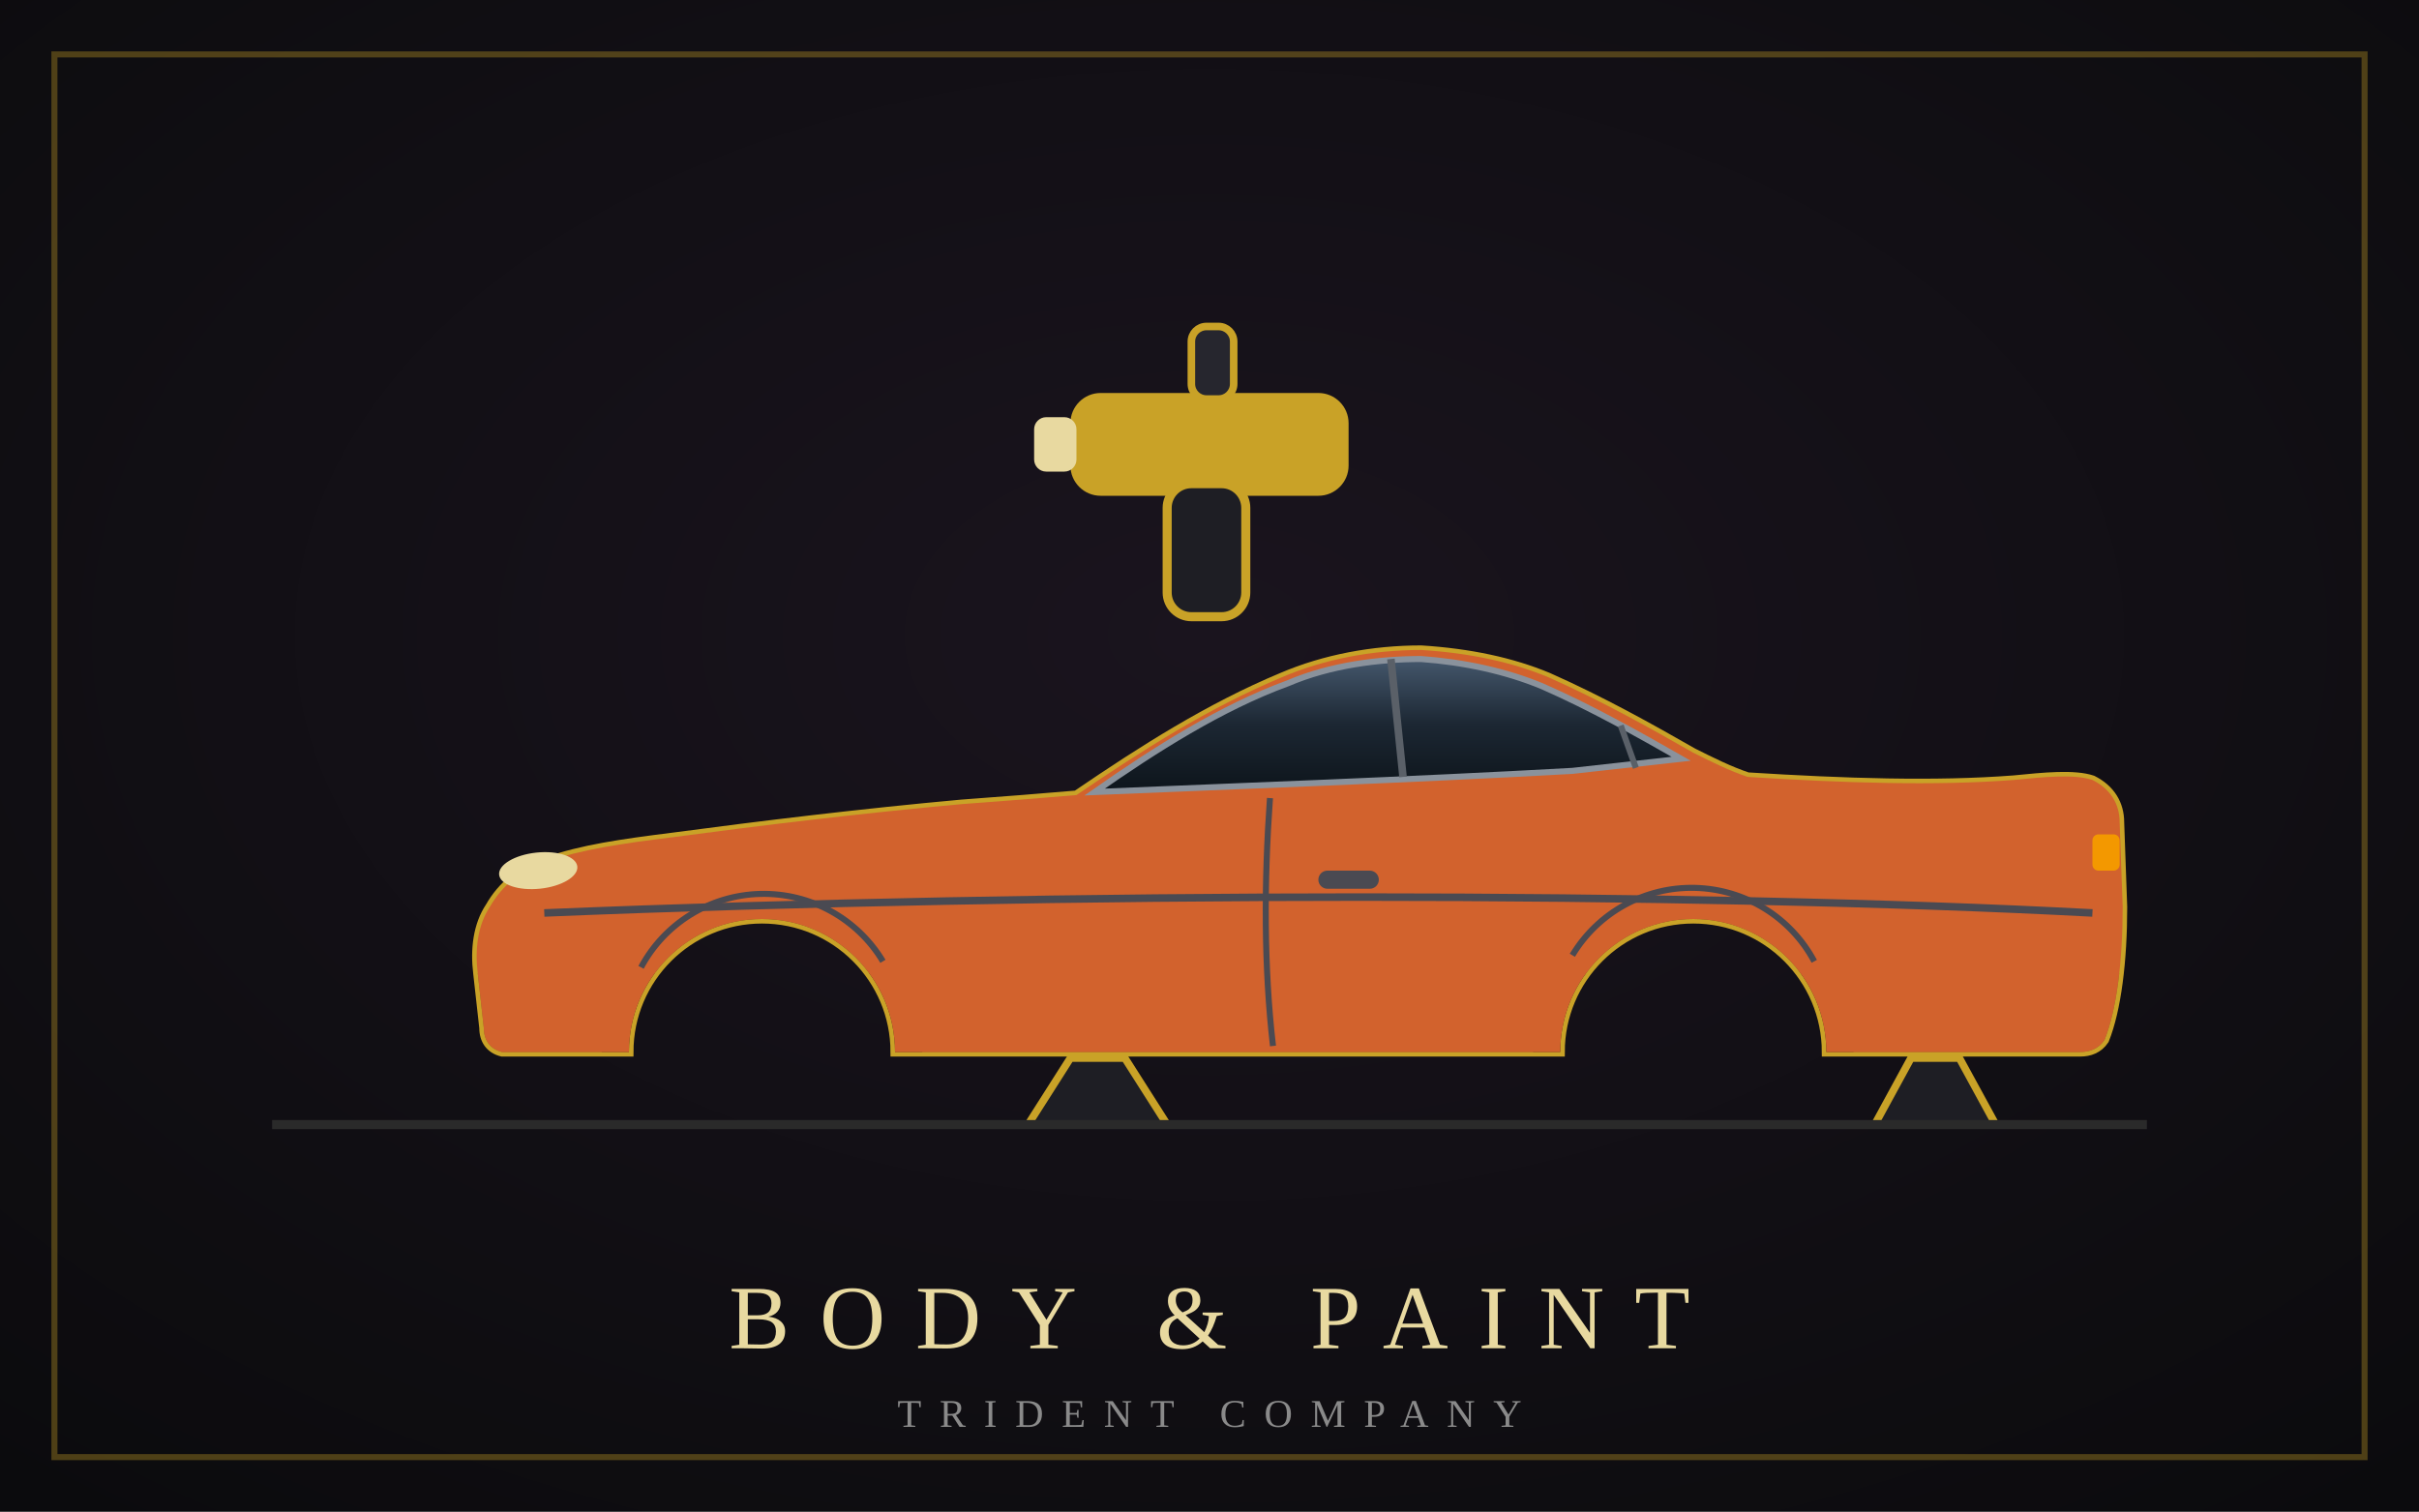
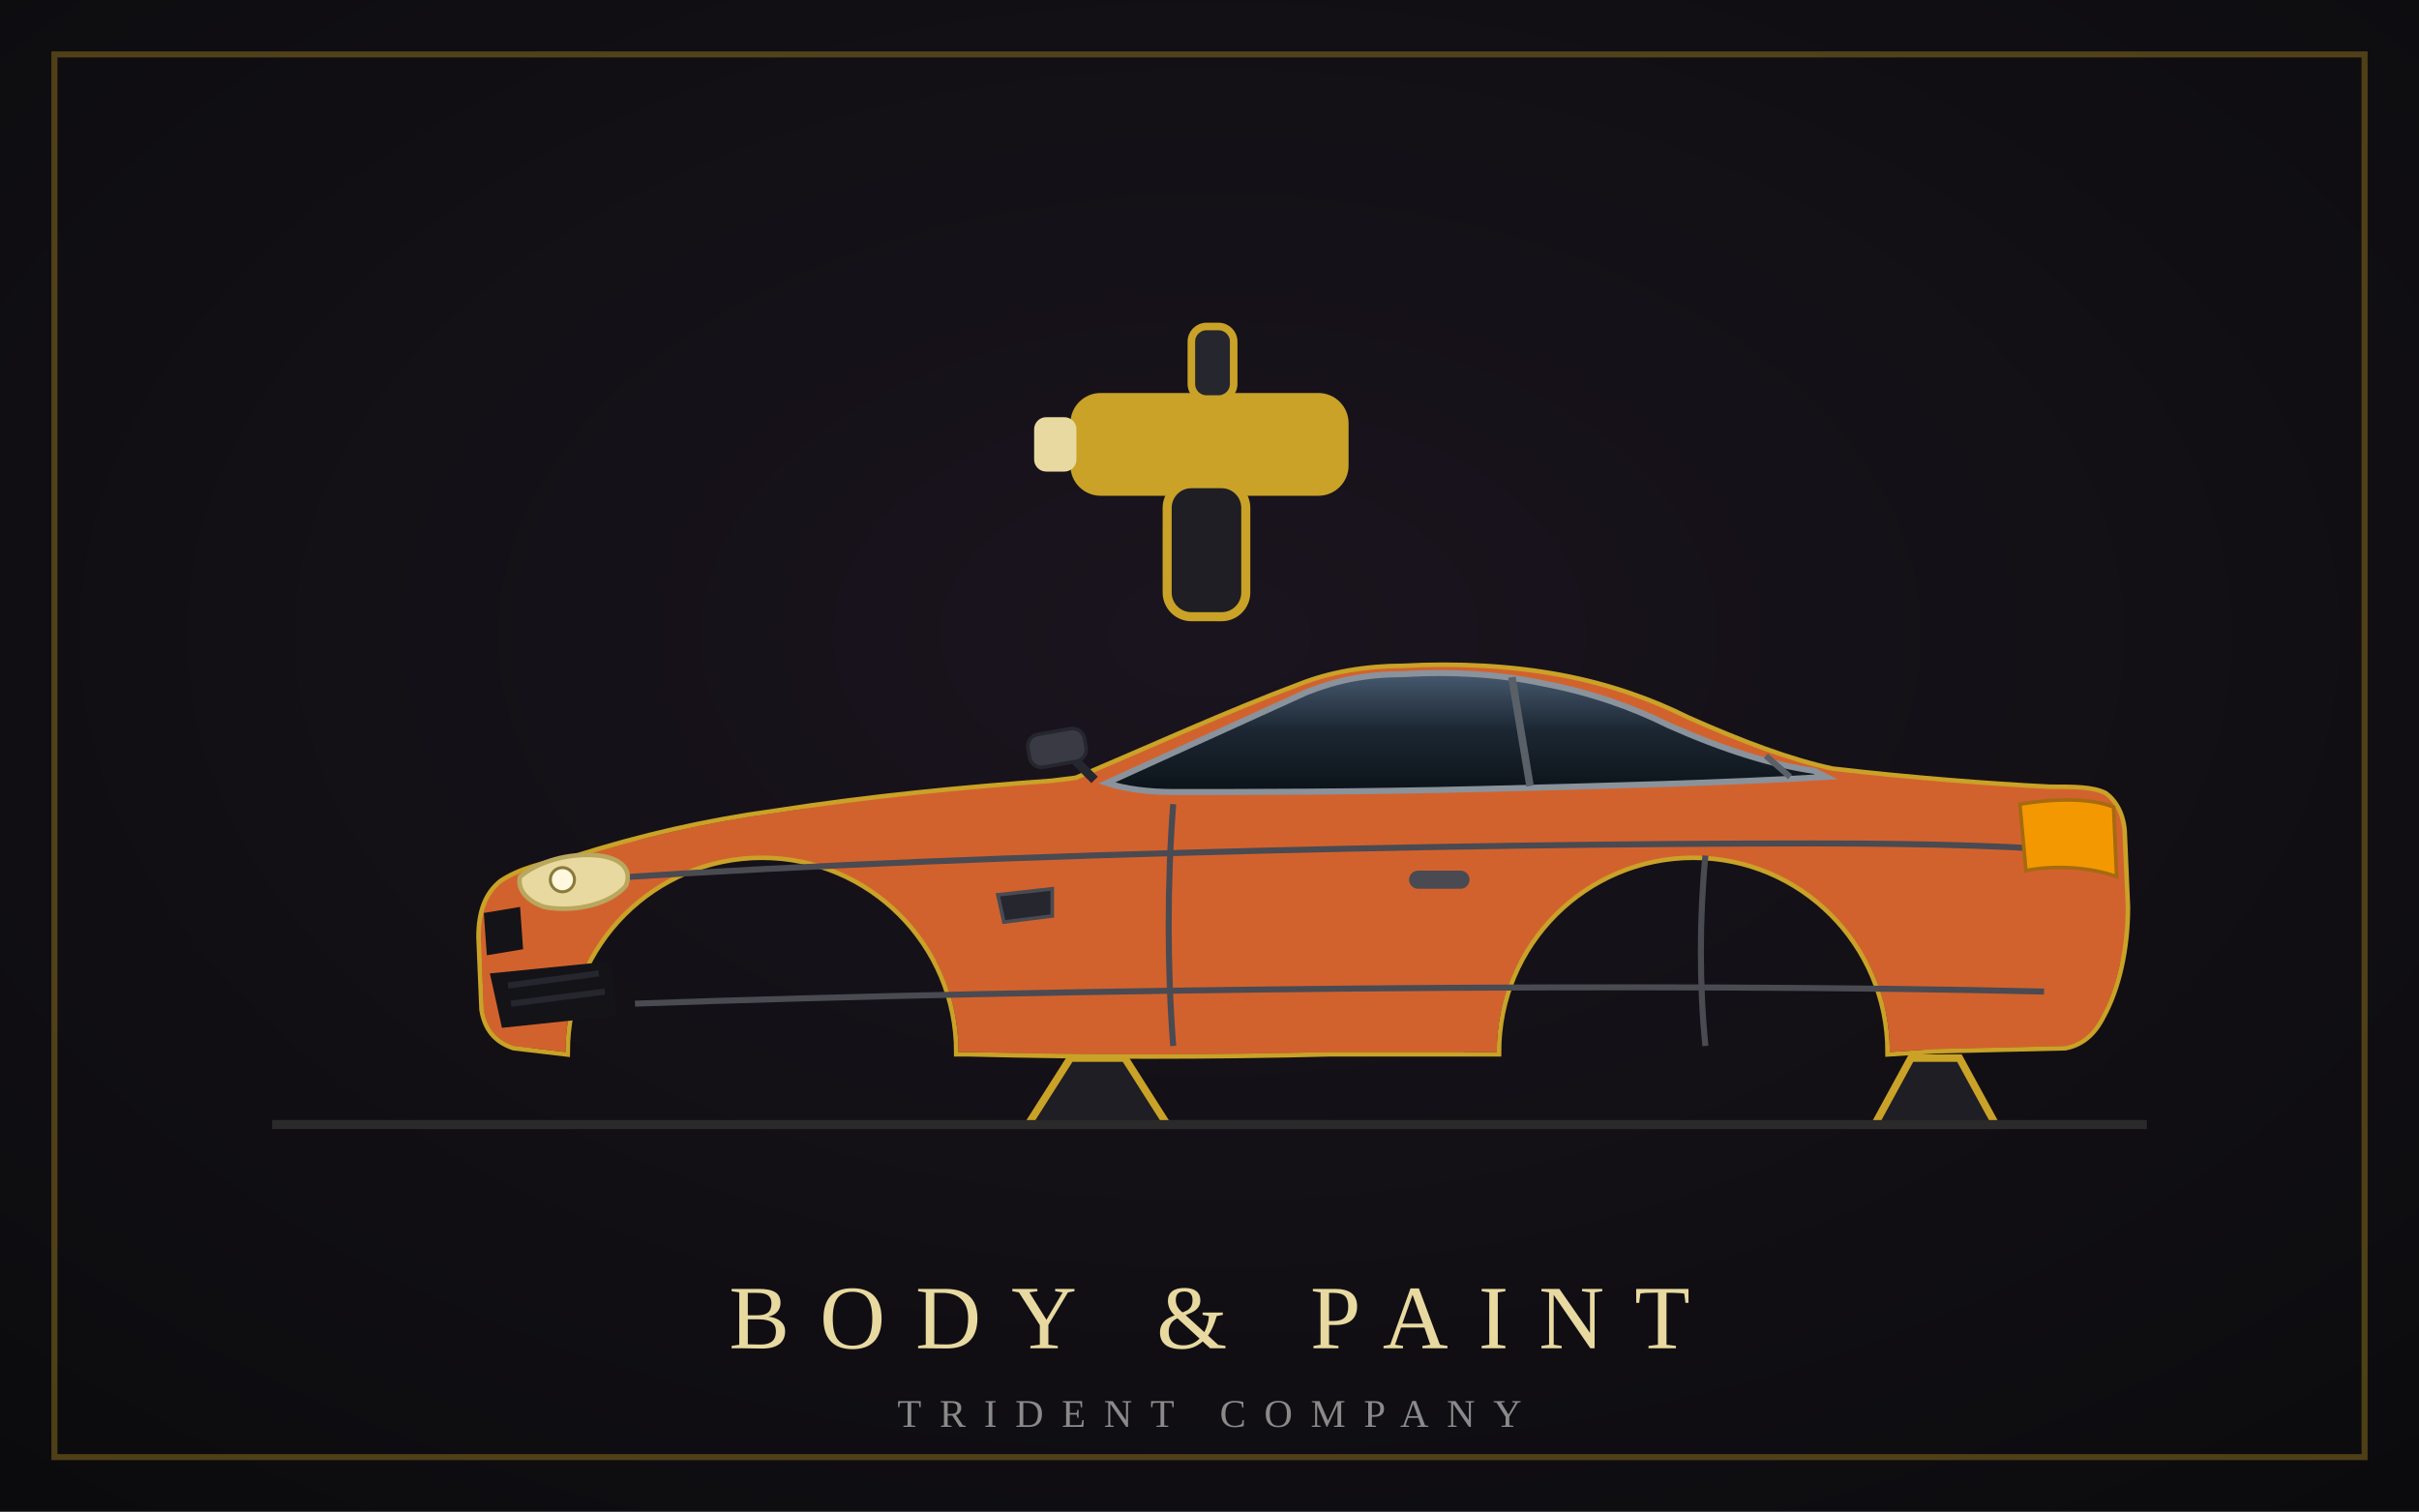
<svg xmlns="http://www.w3.org/2000/svg" viewBox="0 0 800 500" font-family="Georgia, 'Times New Roman', serif">
  <style>
    .gun{animation:sweep 3s ease-in-out infinite}
    @keyframes sweep{0%,100%{transform:translateX(-90px)}50%{transform:translateX(90px)}}
    .mist i{display:none}
    .mist circle{animation:mist 1s linear infinite;opacity:0}
    .mist circle:nth-child(2){animation-delay:.25s}
    .mist circle:nth-child(3){animation-delay:.5s}
    .mist circle:nth-child(4){animation-delay:.75s}
    @keyframes mist{0%{opacity:.9;transform:translateY(0) scale(.5)}100%{opacity:0;transform:translateY(46px) scale(1.6)}}
    .paint{animation:paint 3s ease-in-out infinite;transform-origin:400px 0}
    @keyframes paint{0%,100%{opacity:.25}50%{opacity:.8}}
    .shine{animation:shine 3.4s linear infinite}
    @keyframes shine{0%{transform:translateX(-360px) skewX(-18deg)}100%{transform:translateX(880px) skewX(-18deg)}}
    @media (prefers-reduced-motion:reduce){*{animation:none!important}}
  </style>
  <rect width="800" height="500" fill="#0B0B0D" />
  <radialGradient id="bg" cx="50%" cy="42%" r="75%">
    <stop offset="0" stop-color="#1A141E" />
    <stop offset="1" stop-color="#0B0B0D" />
  </radialGradient>
  <rect width="800" height="500" fill="url(#bg)" />
  <rect x="18" y="18" width="764" height="464" fill="none" stroke="#C9A227" stroke-opacity=".35" stroke-width="2" />
  <defs>
-     <linearGradient id="m6Body" x1="0" y1="215" x2="0" y2="348" gradientUnits="userSpaceOnUse">
+     <linearGradient id="m6Body" x1="0" y1="220" x2="0" y2="350" gradientUnits="userSpaceOnUse">
      <stop offset="0" stop-color="#4A4C58" />
      <stop offset=".45" stop-color="#26262E" />
      <stop offset="1" stop-color="#131318" />
    </linearGradient>
-     <linearGradient id="m6Glass" x1="0" y1="215" x2="0" y2="264" gradientUnits="userSpaceOnUse">
+     <linearGradient id="m6Glass" x1="0" y1="221" x2="0" y2="262" gradientUnits="userSpaceOnUse">
      <stop offset="0" stop-color="#4A5E74" />
      <stop offset=".5" stop-color="#1C2733" />
      <stop offset="1" stop-color="#0C1319" />
    </linearGradient>
  </defs>
  <g class="gun">
    <g transform="translate(400 150)">
      <rect x="-46" y="-20" width="92" height="34" rx="10" fill="#C9A227" />
      <rect x="-14" y="10" width="26" height="44" rx="8" fill="#1E1E24" stroke="#C9A227" stroke-width="3" />
      <rect x="-58" y="-12" width="14" height="18" rx="4" fill="#E8D9A0" />
      <rect x="-6" y="-42" width="14" height="24" rx="5" fill="#26262E" stroke="#C9A227" stroke-width="2.5" />
      <g class="mist" fill="#E06A2F">
        <circle cx="-18" cy="34" r="7" />
        <circle cx="0" cy="38" r="8" />
        <circle cx="18" cy="34" r="7" />
        <circle cx="8" cy="30" r="5" />
      </g>
    </g>
  </g>
  <g>
    <path d="M340 372 L354 350 L372 350 L386 372 Z" fill="#1E1E24" stroke="#C9A227" stroke-width="2.5" />
    <path d="M620 372 L632 350 L648 350 L660 372 Z" fill="#1E1E24" stroke="#C9A227" stroke-width="2.5" />
-     <path d="M166 348              C162 347 160 344 160 340              L158 322              C157 314 158 306 162 300              C166 293 172 288 181 285              C192 281 206 279 222 277              C252 273 285 269 318 266              C332 265 344 264 356 263              C378 248 400 234 424 224              C438 218 454 215 470 215              C486 216 500 219 512 224              C530 232 546 241 560 249              C566 252 572 255 578 257              C610 259 640 260 666 258              C676 257 686 256 692 258              C698 261 701 266 701 272              L702 300              C702 318 700 334 696 344              C694 347 691 348 688 348              L604 348 A44 44 0 0 0 516 348              L296 348 A44 44 0 0 0 208 348 Z" fill="url(#m6Body)" stroke="#C9A227" stroke-width="3" />
+     <path d="M170 346 C164 344 161 340 160 334 L159 310 C159 302 161 296 166 292 C172 288 180 286 190 284 C212 277 234 272 256 269 C288 264 320 261 348 259 L356 258 C382 247 406 236 430 227 C440 223 452 221 464 221 C482 220 500 221 516 224 C532 227 546 232 558 238 C576 246 592 252 606 255 C632 258 658 260 678 261 C686 261 692 261 696 263 C700 266 702 271 702 277 L703 300 C703 314 700 327 695 336 C692 342 688 345 683 346 L640 347 L625 348 A 65 65 0 0 0 495 348 L440 348 C400 349 360 349 320 348 L317 348 A 65 65 0 0 0 187 348 Z" fill="url(#m6Body)" stroke="#C9A227" stroke-width="3" />
    <clipPath id="body">
-       <path d="M166 348 C162 347 160 344 160 340 L158 322 C157 314 158 306 162 300 C166 293 172 288 181 285 C192 281 206 279 222 277 C252 273 285 269 318 266 C332 265 344 264 356 263 C378 248 400 234 424 224 C438 218 454 215 470 215 C486 216 500 219 512 224 C530 232 546 241 560 249 C566 252 572 255 578 257 C610 259 640 260 666 258 C676 257 686 256 692 258 C698 261 701 266 701 272 L702 300 C702 318 700 334 696 344 C694 347 691 348 688 348 L604 348 A44 44 0 0 0 516 348 L296 348 A44 44 0 0 0 208 348 Z" />
+       <path d="M170 346 C164 344 161 340 160 334 L159 310 C159 302 161 296 166 292 C172 288 180 286 190 284 C212 277 234 272 256 269 C288 264 320 261 348 259 L356 258 C382 247 406 236 430 227 C440 223 452 221 464 221 C482 220 500 221 516 224 C532 227 546 232 558 238 C576 246 592 252 606 255 C632 258 658 260 678 261 C686 261 692 261 696 263 C700 266 702 271 702 277 L703 300 C703 314 700 327 695 336 C692 342 688 345 683 346 L640 347 L625 348 A 65 65 0 0 0 495 348 L440 348 C400 349 360 349 320 348 L317 348 A 65 65 0 0 0 187 348 Z" />
    </clipPath>
    <g clip-path="url(#body)">
-       <rect x="150" y="322" width="560" height="30" fill="#000" opacity=".3" />
-       <circle cx="252" cy="348" r="48" fill="none" stroke="#000" stroke-width="10" opacity=".4" />
-       <circle cx="560" cy="348" r="48" fill="none" stroke="#000" stroke-width="10" opacity=".4" />
-       <path d="M222 277 C254 273 288 269 322 267 L322 271 C288 273 256 277 224 281 Z" fill="#FFF" opacity=".14" />
-       <rect class="paint" x="140" y="200" width="575" height="160" fill="#D2622D" />
+       <rect x="140" y="318" width="580" height="34" fill="#000" opacity=".3" />
+       <circle cx="252" cy="342" r="70" fill="none" stroke="#000" stroke-width="12" opacity=".4" />
+       <circle cx="560" cy="342" r="70" fill="none" stroke="#000" stroke-width="12" opacity=".4" />
+       <path d="M190 286 C240 275 300 267 356 262 L356 267 C302 271 244 279 194 290 Z" fill="#FFF" opacity=".14" />
+       <path d="M612 258 C640 260 668 261 692 264 L690 269 C666 265 638 263 612 262 Z" fill="#FFF" opacity=".10" />
+       <rect class="paint" x="150" y="210" width="570" height="150" fill="#D2622D" />
      <rect class="shine" x="0" y="180" width="90" height="200" fill="#FFFFFF" opacity=".18" />
    </g>
-     <path d="M362 262 C382 248 404 234 426 226 C440 220 456 218 470 218 C484 219 498 222 510 227 C526 234 542 243 556 251 L520 255 C466 258 410 260 362 262 Z" fill="url(#m6Glass)" stroke="#8A929C" stroke-width="2" />
-     <line x1="460" y1="218" x2="464" y2="257" stroke="#5A6068" stroke-width="2.5" />
-     <line x1="536" y1="240" x2="541" y2="254" stroke="#5A6068" stroke-width="2" />
-     <path d="M212 320 A 46 46 0 0 1 292 318" fill="none" stroke="#4A4A52" stroke-width="2" />
-     <path d="M520 316 A 46 46 0 0 1 600 318" fill="none" stroke="#4A4A52" stroke-width="2" />
-     <path d="M420 264 C418 292 418 320 421 346" fill="none" stroke="#4A4A52" stroke-width="2" />
-     <rect x="436" y="288" width="20" height="6" rx="3" fill="#4A4A52" />
-     <path d="M180 302 C350 295 560 295 692 302" fill="none" stroke="#4A4A52" stroke-width="2.5" />
-     <ellipse cx="178" cy="288" rx="13" ry="6" fill="#E8D9A0" transform="rotate(-6 178 288)" />
-     <rect x="692" y="276" width="9" height="12" rx="2" fill="#F39800" />
+     <path d="M366 259 C388 249 410 239 432 229 C442 225 452 223 464 223 C480 222 496 223 510 226 C526 229 540 234 552 240 C570 248 586 253 600 255 L604 257 C570 259 530 260 490 261 C450 262 410 262 388 262 C380 262 372 261 366 259 Z" fill="url(#m6Glass)" stroke="#8A929C" stroke-width="2" />
+     <line x1="500" y1="224" x2="506" y2="260" stroke="#5A6068" stroke-width="2.5" />
+     <line x1="584" y1="250" x2="592" y2="257" stroke="#5A6068" stroke-width="2" />
+     <g fill="none" stroke="#4A4A52" stroke-width="2">
+       <path d="M388 266 C386 292 386 320 388 346" />
+       <path d="M564 283 C562 304 562 326 564 346" />
+       <path d="M180 292 C300 283 480 279 600 279 C640 279 670 280 692 282" />
+       <path d="M210 332 C350 327 550 325 676 328" />
+     </g>
+     <rect x="466" y="288" width="20" height="6" rx="3" fill="#4A4A52" />
+     <path d="M330 296 L348 294 L348 303 L332 305 Z" fill="#26262E" stroke="#4A4A52" stroke-width="1.2" />
+     <path d="M362 258 L354 250" stroke="#26262E" stroke-width="3" />
+     <rect x="340" y="242" width="19" height="11" rx="4" fill="#3A3A44" stroke="#26262E" stroke-width="1.2" transform="rotate(-10 349 247)" />
+     <path d="M172 290 C178 285 188 282 198 283 C206 284 209 288 207 293 C202 299 190 302 180 300 C174 298 171 294 172 290 Z" fill="#E8D9A0" stroke="#B9A75E" stroke-width="1.5" />
+     <circle cx="186" cy="291" r="4" fill="#FFF7DE" stroke="#8A7A3C" stroke-width="1" />
+     <path d="M160 302 L172 300 L173 314 L161 316 Z" fill="#141418" />
+     <path d="M162 322 L202 318 L204 336 L166 340 Z" fill="#141418" />
+     <path d="M168 326 L198 322 M169 332 L200 328" stroke="#26262E" stroke-width="2" fill="none" />
+     <path d="M668 266 C680 264 692 264 699 267 L700 290 C692 287 680 286 670 288 Z" fill="#F39800" stroke="#A66A10" stroke-width="1.2" />
  </g>
  <line x1="90" y1="372" x2="710" y2="372" stroke="#2A2A2A" stroke-width="3" />
  <text x="400" y="446" text-anchor="middle" fill="#E8D9A0" font-size="30" letter-spacing="10">BODY &amp; PAINT</text>
  <text x="400" y="472" text-anchor="middle" fill="#8A8A8A" font-size="13" letter-spacing="6">TRIDENT COMPANY</text>
</svg>
